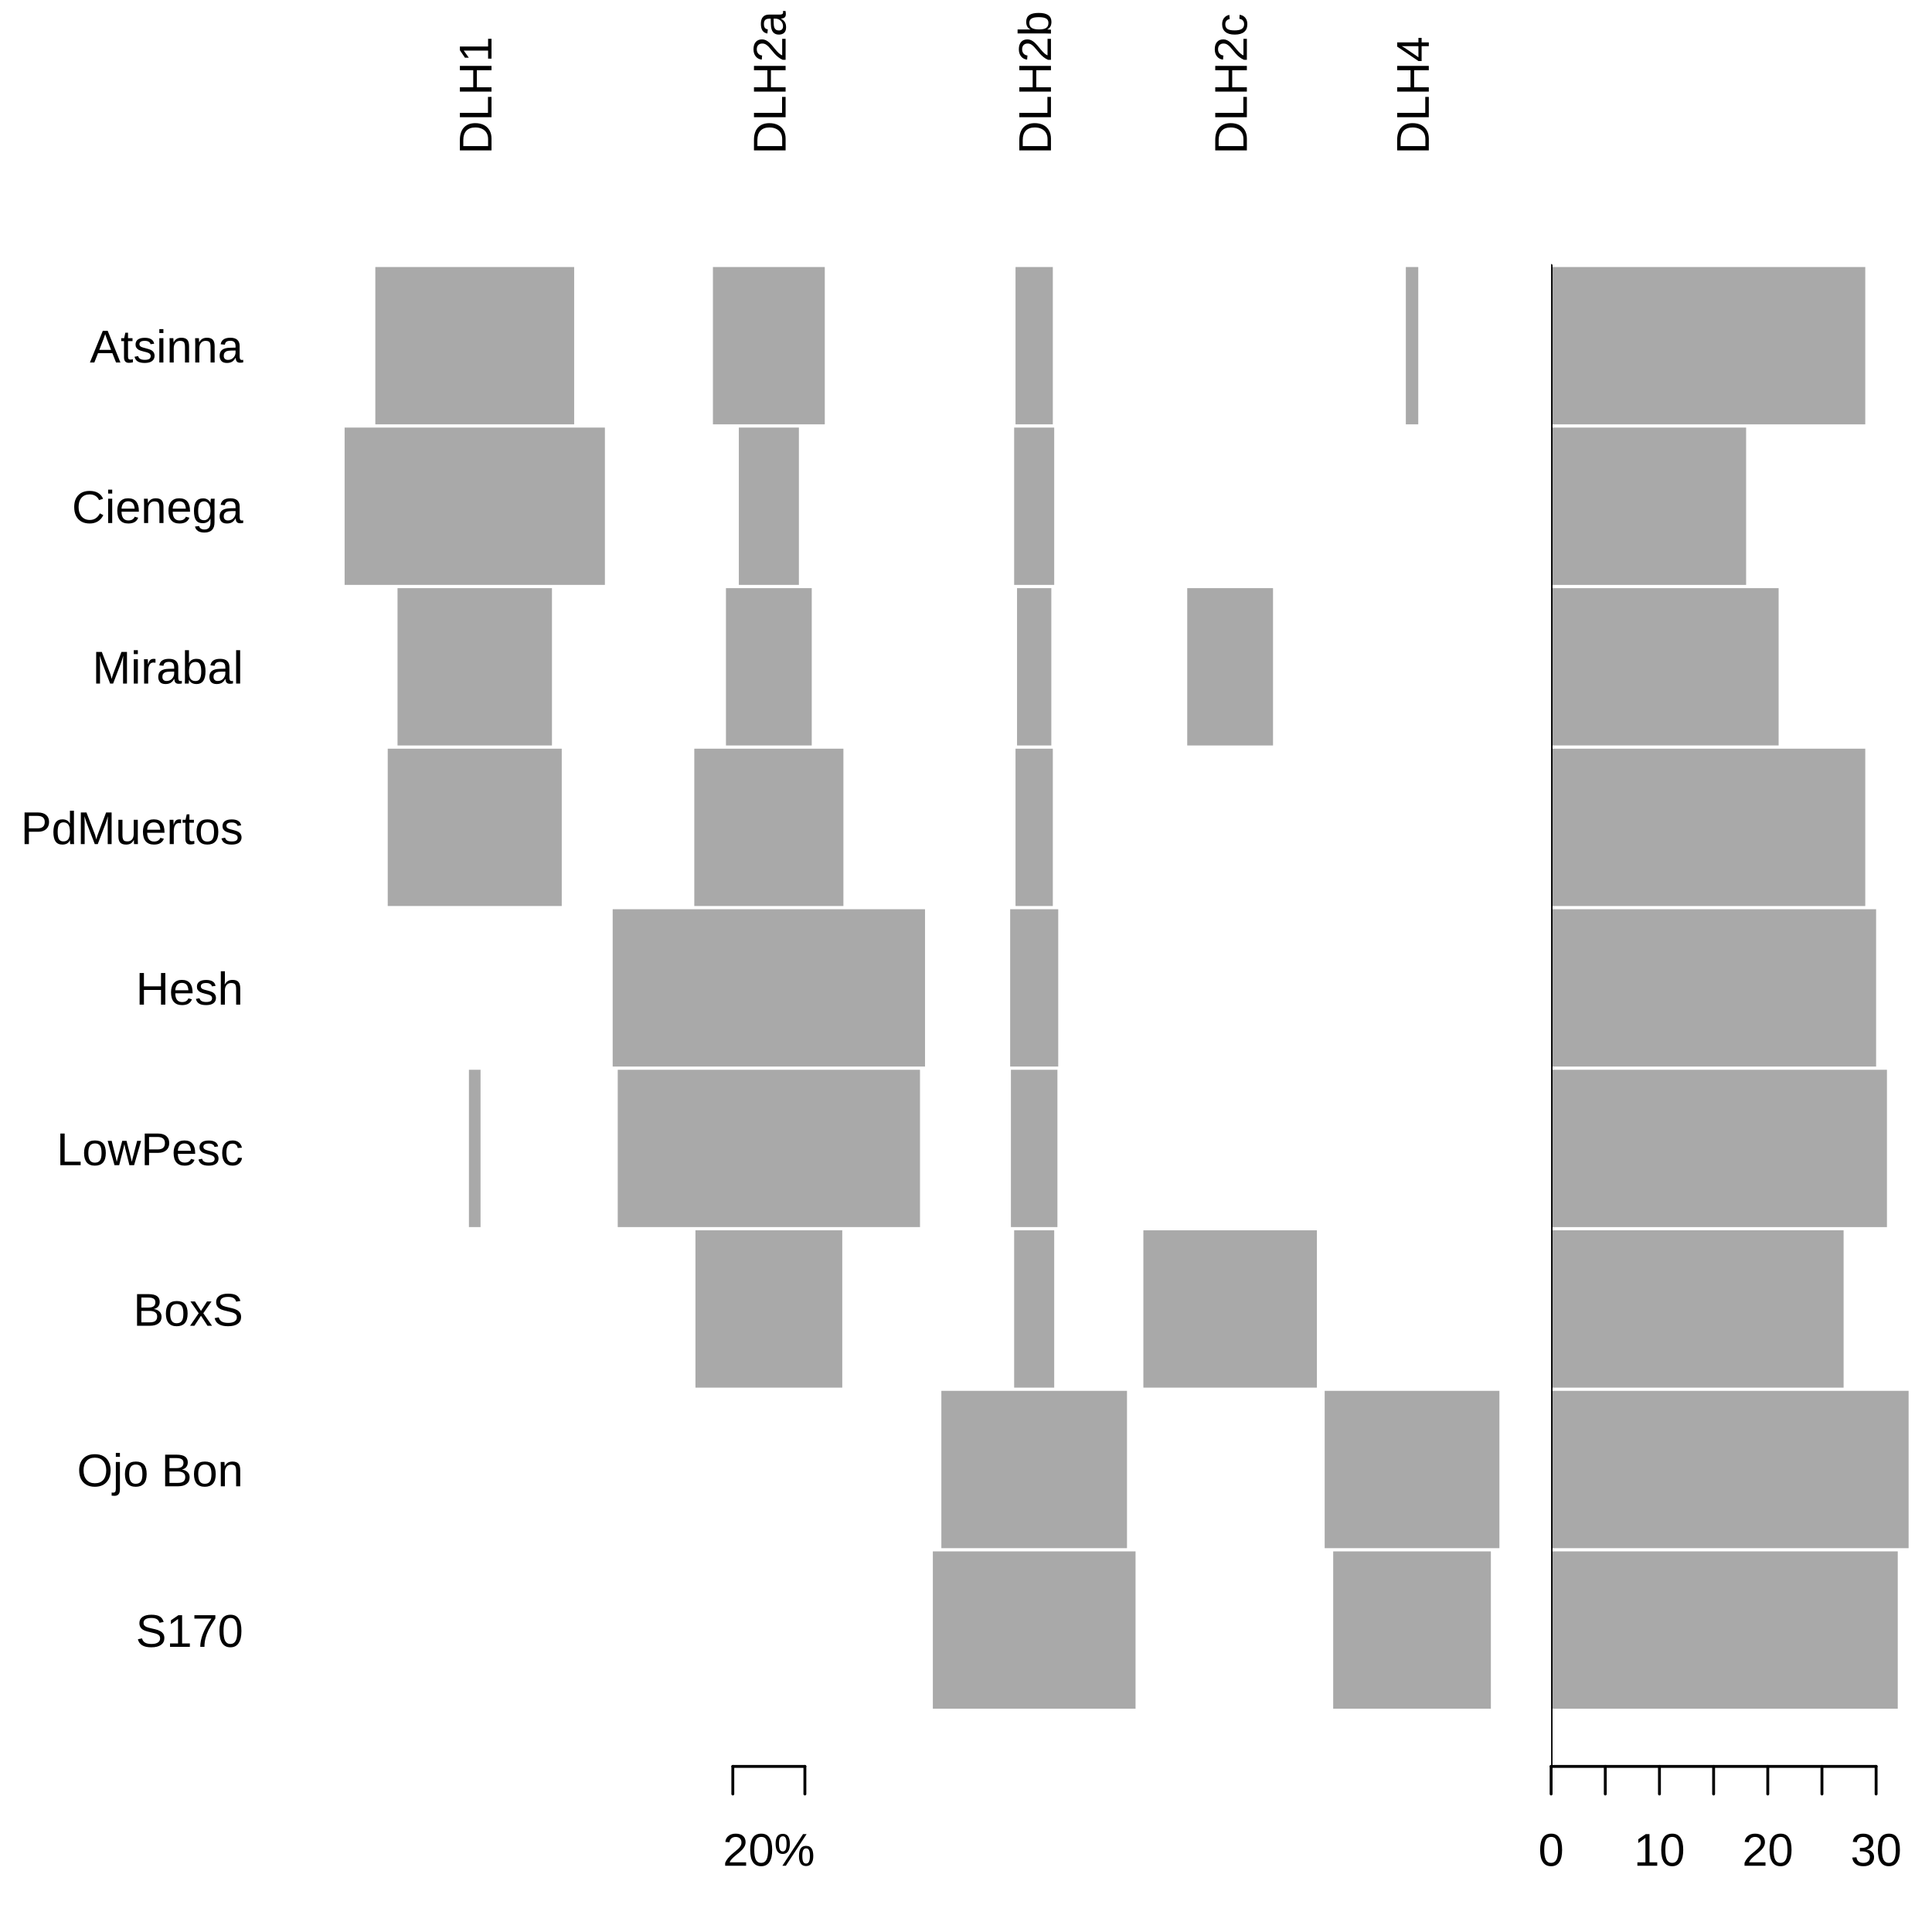
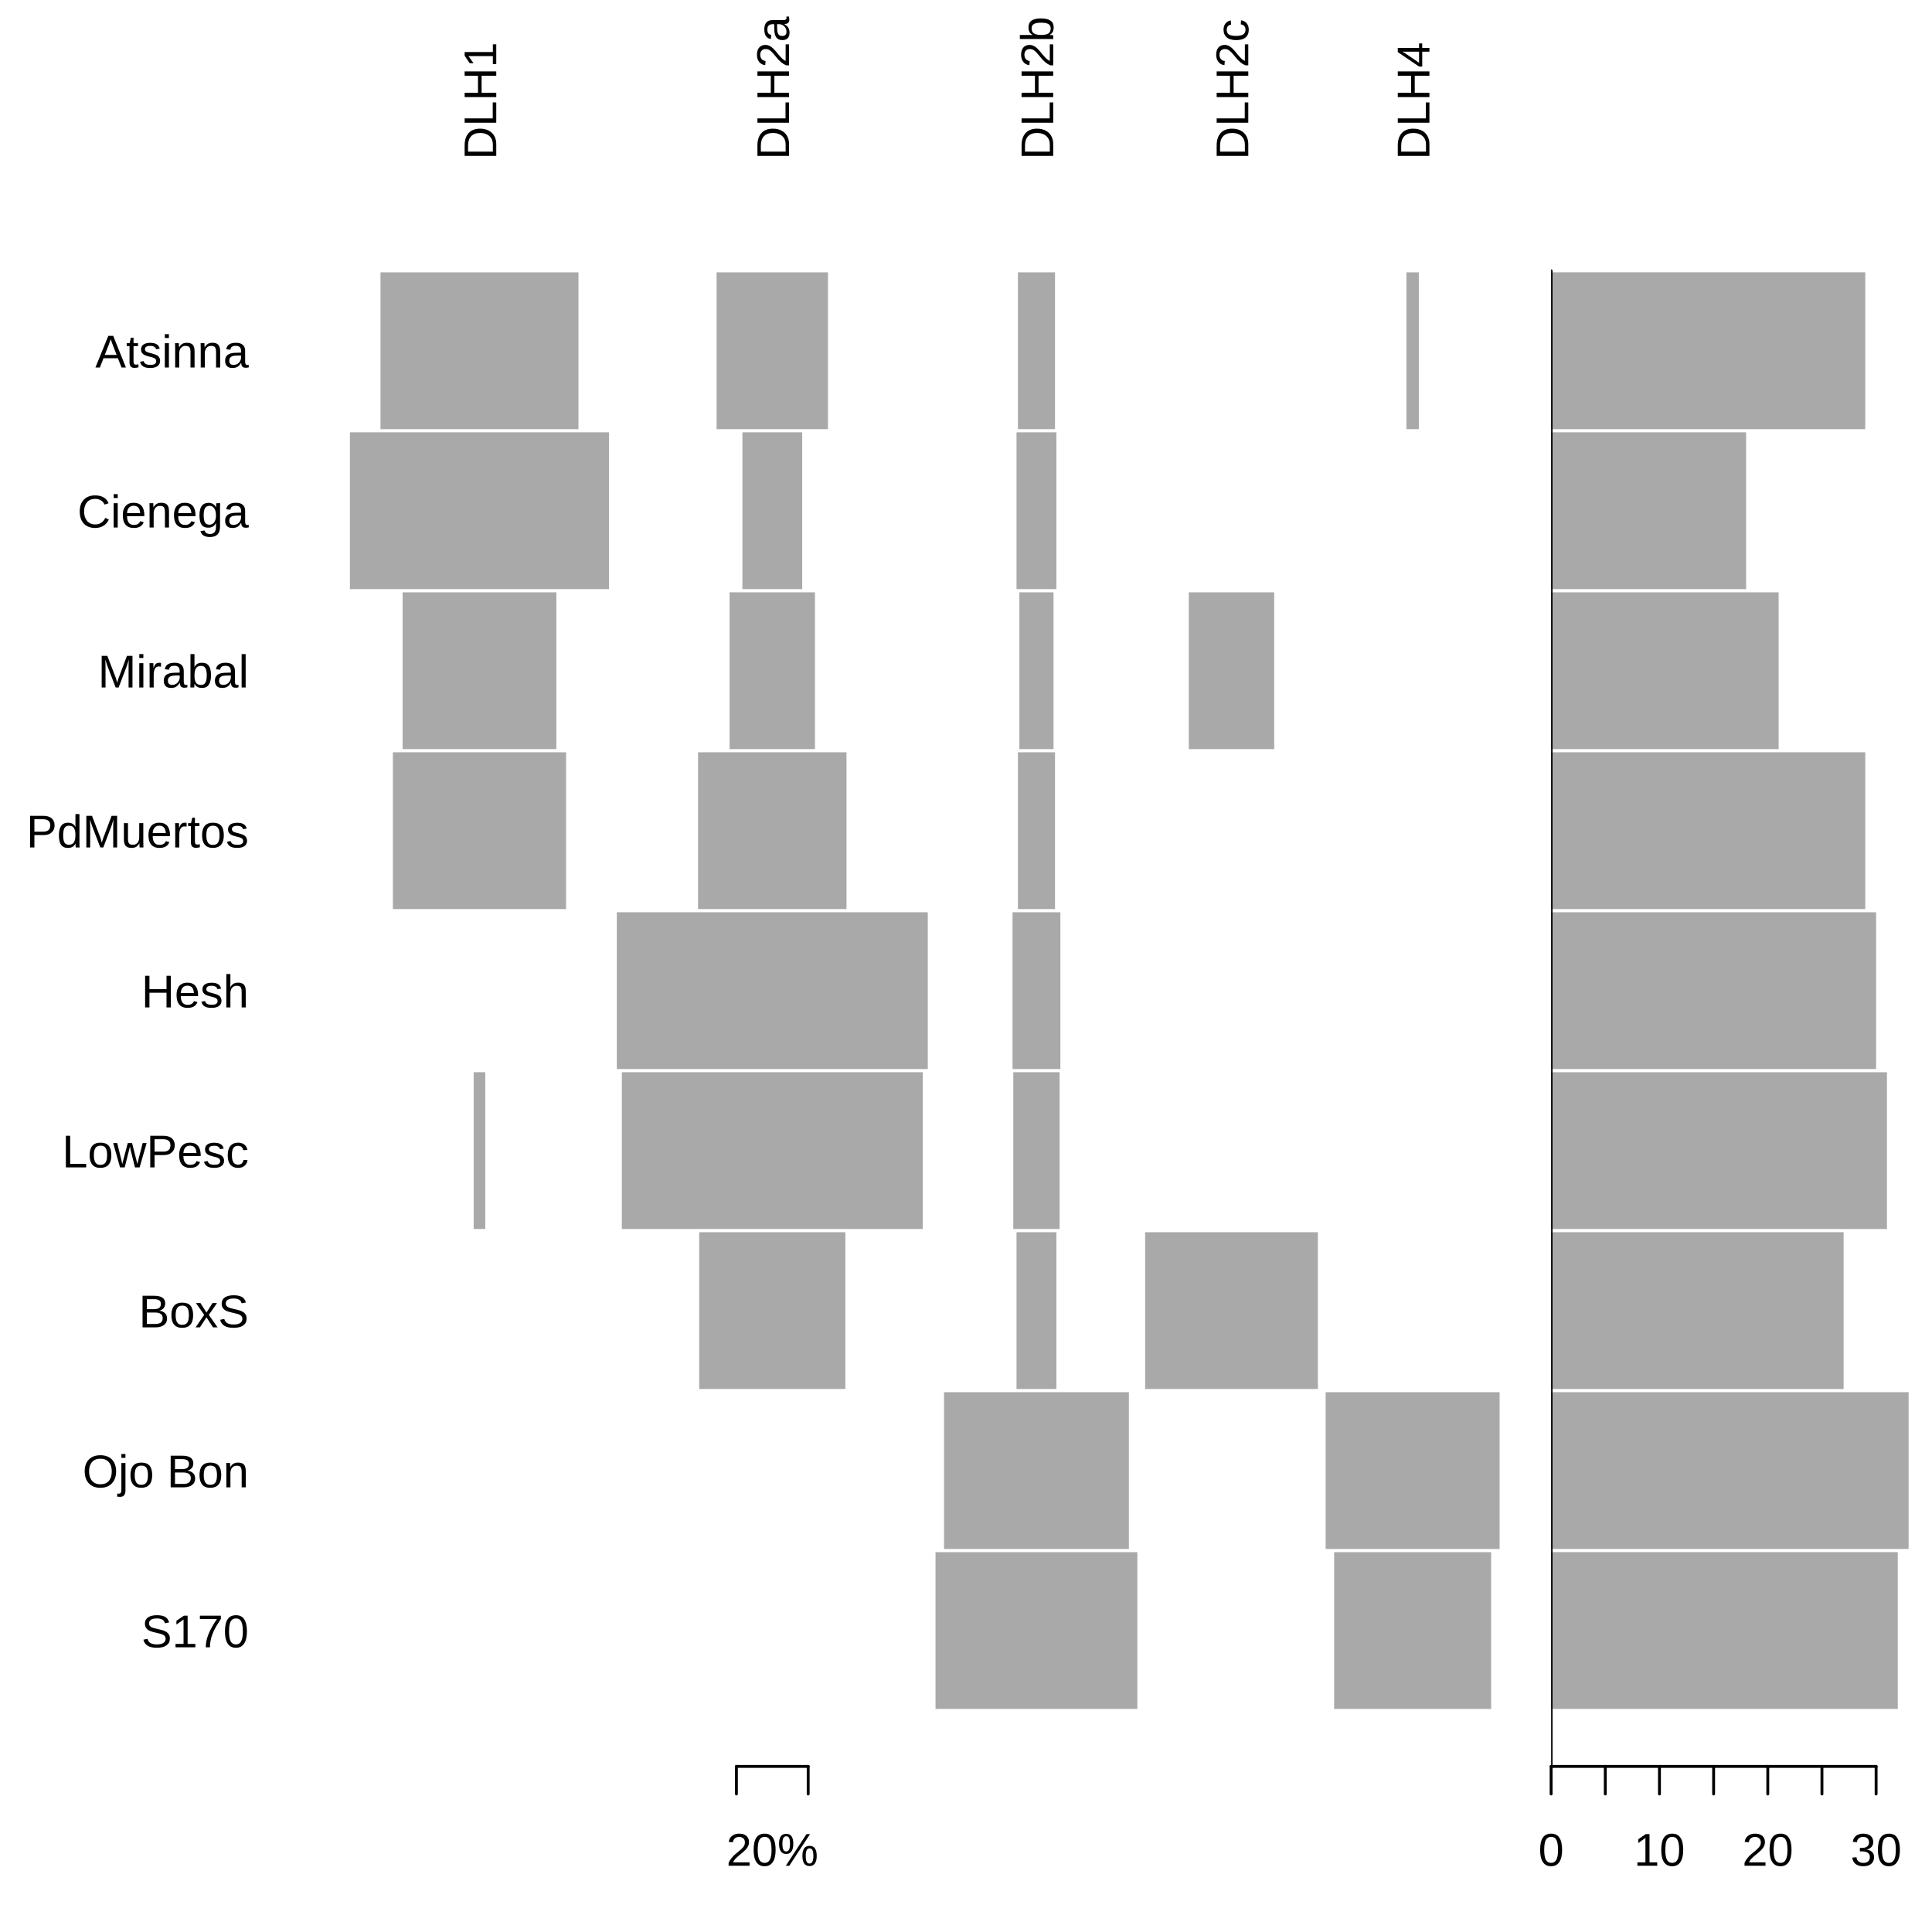
<svg xmlns="http://www.w3.org/2000/svg" class="svglite" width="504.00pt" height="504.00pt" viewBox="0 0 504.00 504.00">
  <defs>
    <style type="text/css">
    .svglite line, .svglite polyline, .svglite polygon, .svglite path, .svglite rect, .svglite circle {
      fill: none;
      stroke: #000000;
      stroke-linecap: round;
      stroke-linejoin: round;
      stroke-miterlimit: 10.00;
    }
    .svglite text {
      white-space: pre;
    }
  </style>
  </defs>
  <rect width="100%" height="100%" style="stroke: none; fill: #FFFFFF;" />
  <defs>
    <clipPath id="cpMC4wMHw1MDQuMDB8MC4wMHw1MDQuMDA=">
      <rect x="0.00" y="0.00" width="504.00" height="504.00" />
    </clipPath>
  </defs>
  <g clip-path="url(#cpMC4wMHw1MDQuMDB8MC4wMHw1MDQuMDA=)">
</g>
  <defs>
-     <clipPath id="cpNzcuODV8NDAzLjIwfDU0LjYyfDQ2MC44MA==">
-       <rect x="77.85" y="54.62" width="325.35" height="406.18" />
+     <clipPath id="cpNzkuMjl8NDAzLjIwfDU2LjA2fDQ2MC44MA==">
+       <rect x="79.29" y="56.06" width="323.91" height="404.74" />
    </clipPath>
  </defs>
-   <g clip-path="url(#cpNzcuODV8NDAzLjIwfDU0LjYyfDQ2MC44MA==)">
-     <rect x="97.91" y="69.66" width="51.87" height="41.04" style="stroke-width: 0.75; stroke: none; fill: #A9A9A9;" />
-     <rect x="89.90" y="111.54" width="67.90" height="41.04" style="stroke-width: 0.75; stroke: none; fill: #A9A9A9;" />
-     <rect x="103.70" y="153.43" width="40.29" height="41.04" style="stroke-width: 0.75; stroke: none; fill: #A9A9A9;" />
-     <rect x="101.15" y="195.31" width="45.39" height="41.04" style="stroke-width: 0.75; stroke: none; fill: #A9A9A9;" />
-     <rect x="123.85" y="237.19" width="0.00" height="41.04" style="stroke-width: 0.75; stroke: none; fill: #A9A9A9;" />
-     <rect x="122.33" y="279.07" width="3.03" height="41.04" style="stroke-width: 0.75; stroke: none; fill: #A9A9A9;" />
-     <rect x="123.85" y="320.95" width="0.00" height="41.04" style="stroke-width: 0.75; stroke: none; fill: #A9A9A9;" />
-     <rect x="123.85" y="362.83" width="0.00" height="41.04" style="stroke-width: 0.75; stroke: none; fill: #A9A9A9;" />
-     <rect x="123.85" y="404.71" width="0.00" height="41.04" style="stroke-width: 0.75; stroke: none; fill: #A9A9A9;" />
-     <rect x="185.98" y="69.66" width="29.18" height="41.04" style="stroke-width: 0.75; stroke: none; fill: #A9A9A9;" />
-     <rect x="192.74" y="111.54" width="15.67" height="41.04" style="stroke-width: 0.75; stroke: none; fill: #A9A9A9;" />
-     <rect x="189.38" y="153.43" width="22.38" height="41.04" style="stroke-width: 0.75; stroke: none; fill: #A9A9A9;" />
-     <rect x="181.12" y="195.31" width="38.90" height="41.04" style="stroke-width: 0.75; stroke: none; fill: #A9A9A9;" />
-     <rect x="159.83" y="237.19" width="81.48" height="41.04" style="stroke-width: 0.75; stroke: none; fill: #A9A9A9;" />
-     <rect x="161.15" y="279.07" width="78.85" height="41.04" style="stroke-width: 0.75; stroke: none; fill: #A9A9A9;" />
-     <rect x="181.42" y="320.95" width="38.30" height="41.04" style="stroke-width: 0.75; stroke: none; fill: #A9A9A9;" />
-     <rect x="200.57" y="362.83" width="0.00" height="41.04" style="stroke-width: 0.75; stroke: none; fill: #A9A9A9;" />
-     <rect x="200.57" y="404.71" width="0.00" height="41.04" style="stroke-width: 0.75; stroke: none; fill: #A9A9A9;" />
-     <rect x="264.92" y="69.66" width="9.73" height="41.04" style="stroke-width: 0.75; stroke: none; fill: #A9A9A9;" />
-     <rect x="264.56" y="111.54" width="10.45" height="41.04" style="stroke-width: 0.75; stroke: none; fill: #A9A9A9;" />
-     <rect x="265.31" y="153.43" width="8.95" height="41.04" style="stroke-width: 0.75; stroke: none; fill: #A9A9A9;" />
-     <rect x="264.92" y="195.31" width="9.73" height="41.04" style="stroke-width: 0.75; stroke: none; fill: #A9A9A9;" />
-     <rect x="263.52" y="237.19" width="12.54" height="41.04" style="stroke-width: 0.75; stroke: none; fill: #A9A9A9;" />
-     <rect x="263.72" y="279.07" width="12.13" height="41.04" style="stroke-width: 0.75; stroke: none; fill: #A9A9A9;" />
-     <rect x="264.56" y="320.95" width="10.45" height="41.04" style="stroke-width: 0.75; stroke: none; fill: #A9A9A9;" />
-     <rect x="245.57" y="362.83" width="48.43" height="41.04" style="stroke-width: 0.75; stroke: none; fill: #A9A9A9;" />
-     <rect x="243.35" y="404.71" width="52.88" height="41.04" style="stroke-width: 0.75; stroke: none; fill: #A9A9A9;" />
-     <rect x="320.90" y="69.66" width="0.00" height="41.04" style="stroke-width: 0.75; stroke: none; fill: #A9A9A9;" />
-     <rect x="320.90" y="111.54" width="0.00" height="41.04" style="stroke-width: 0.75; stroke: none; fill: #A9A9A9;" />
-     <rect x="309.71" y="153.43" width="22.38" height="41.04" style="stroke-width: 0.75; stroke: none; fill: #A9A9A9;" />
-     <rect x="320.90" y="195.31" width="0.00" height="41.04" style="stroke-width: 0.75; stroke: none; fill: #A9A9A9;" />
-     <rect x="320.90" y="237.19" width="0.00" height="41.04" style="stroke-width: 0.75; stroke: none; fill: #A9A9A9;" />
-     <rect x="320.90" y="279.07" width="0.00" height="41.04" style="stroke-width: 0.75; stroke: none; fill: #A9A9A9;" />
-     <rect x="298.27" y="320.95" width="45.27" height="41.04" style="stroke-width: 0.75; stroke: none; fill: #A9A9A9;" />
-     <rect x="320.90" y="362.83" width="0.00" height="41.04" style="stroke-width: 0.75; stroke: none; fill: #A9A9A9;" />
-     <rect x="320.90" y="404.71" width="0.00" height="41.04" style="stroke-width: 0.75; stroke: none; fill: #A9A9A9;" />
-     <rect x="366.74" y="69.66" width="3.24" height="41.04" style="stroke-width: 0.75; stroke: none; fill: #A9A9A9;" />
-     <rect x="368.36" y="111.54" width="0.00" height="41.04" style="stroke-width: 0.75; stroke: none; fill: #A9A9A9;" />
-     <rect x="368.36" y="153.43" width="0.00" height="41.04" style="stroke-width: 0.75; stroke: none; fill: #A9A9A9;" />
-     <rect x="368.36" y="195.31" width="0.00" height="41.04" style="stroke-width: 0.75; stroke: none; fill: #A9A9A9;" />
-     <rect x="368.36" y="237.19" width="0.00" height="41.04" style="stroke-width: 0.75; stroke: none; fill: #A9A9A9;" />
-     <rect x="368.36" y="279.07" width="0.00" height="41.04" style="stroke-width: 0.75; stroke: none; fill: #A9A9A9;" />
-     <rect x="368.36" y="320.95" width="0.00" height="41.04" style="stroke-width: 0.75; stroke: none; fill: #A9A9A9;" />
-     <rect x="345.57" y="362.83" width="45.58" height="41.04" style="stroke-width: 0.75; stroke: none; fill: #A9A9A9;" />
-     <rect x="347.79" y="404.71" width="41.13" height="41.04" style="stroke-width: 0.75; stroke: none; fill: #A9A9A9;" />
+   <g clip-path="url(#cpNzkuMjl8NDAzLjIwfDU2LjA2fDQ2MC44MA==)">
+     <rect x="99.26" y="71.05" width="51.64" height="40.90" style="stroke-width: 0.75; stroke: none; fill: #A9A9A9;" />
+     <rect x="91.28" y="112.78" width="67.60" height="40.90" style="stroke-width: 0.75; stroke: none; fill: #A9A9A9;" />
+     <rect x="105.03" y="154.52" width="40.11" height="40.90" style="stroke-width: 0.75; stroke: none; fill: #A9A9A9;" />
+     <rect x="102.49" y="196.25" width="45.18" height="40.90" style="stroke-width: 0.75; stroke: none; fill: #A9A9A9;" />
+     <rect x="125.08" y="237.98" width="0.00" height="40.90" style="stroke-width: 0.75; stroke: none; fill: #A9A9A9;" />
+     <rect x="123.57" y="279.71" width="3.02" height="40.90" style="stroke-width: 0.75; stroke: none; fill: #A9A9A9;" />
+     <rect x="125.08" y="321.45" width="0.00" height="40.90" style="stroke-width: 0.75; stroke: none; fill: #A9A9A9;" />
+     <rect x="125.08" y="363.18" width="0.00" height="40.90" style="stroke-width: 0.75; stroke: none; fill: #A9A9A9;" />
+     <rect x="125.08" y="404.91" width="0.00" height="40.90" style="stroke-width: 0.75; stroke: none; fill: #A9A9A9;" />
+     <rect x="186.94" y="71.05" width="29.05" height="40.90" style="stroke-width: 0.75; stroke: none; fill: #A9A9A9;" />
+     <rect x="193.67" y="112.78" width="15.60" height="40.90" style="stroke-width: 0.75; stroke: none; fill: #A9A9A9;" />
+     <rect x="190.32" y="154.52" width="22.28" height="40.90" style="stroke-width: 0.75; stroke: none; fill: #A9A9A9;" />
+     <rect x="182.10" y="196.25" width="38.73" height="40.90" style="stroke-width: 0.75; stroke: none; fill: #A9A9A9;" />
+     <rect x="160.91" y="237.98" width="81.12" height="40.90" style="stroke-width: 0.75; stroke: none; fill: #A9A9A9;" />
+     <rect x="162.22" y="279.71" width="78.50" height="40.90" style="stroke-width: 0.75; stroke: none; fill: #A9A9A9;" />
+     <rect x="182.40" y="321.45" width="38.13" height="40.90" style="stroke-width: 0.75; stroke: none; fill: #A9A9A9;" />
+     <rect x="201.47" y="363.18" width="0.00" height="40.90" style="stroke-width: 0.75; stroke: none; fill: #A9A9A9;" />
+     <rect x="201.47" y="404.91" width="0.00" height="40.90" style="stroke-width: 0.75; stroke: none; fill: #A9A9A9;" />
+     <rect x="265.54" y="71.05" width="9.68" height="40.90" style="stroke-width: 0.75; stroke: none; fill: #A9A9A9;" />
+     <rect x="265.18" y="112.78" width="10.40" height="40.90" style="stroke-width: 0.75; stroke: none; fill: #A9A9A9;" />
+     <rect x="265.92" y="154.52" width="8.91" height="40.90" style="stroke-width: 0.75; stroke: none; fill: #A9A9A9;" />
+     <rect x="265.54" y="196.25" width="9.68" height="40.90" style="stroke-width: 0.75; stroke: none; fill: #A9A9A9;" />
+     <rect x="264.14" y="237.98" width="12.48" height="40.90" style="stroke-width: 0.75; stroke: none; fill: #A9A9A9;" />
+     <rect x="264.34" y="279.71" width="12.08" height="40.90" style="stroke-width: 0.75; stroke: none; fill: #A9A9A9;" />
+     <rect x="265.18" y="321.45" width="10.40" height="40.90" style="stroke-width: 0.75; stroke: none; fill: #A9A9A9;" />
+     <rect x="246.27" y="363.18" width="48.22" height="40.90" style="stroke-width: 0.75; stroke: none; fill: #A9A9A9;" />
+     <rect x="244.05" y="404.91" width="52.65" height="40.90" style="stroke-width: 0.75; stroke: none; fill: #A9A9A9;" />
+     <rect x="321.26" y="71.05" width="0.00" height="40.90" style="stroke-width: 0.75; stroke: none; fill: #A9A9A9;" />
+     <rect x="321.26" y="112.78" width="0.00" height="40.90" style="stroke-width: 0.75; stroke: none; fill: #A9A9A9;" />
+     <rect x="310.12" y="154.52" width="22.28" height="40.90" style="stroke-width: 0.75; stroke: none; fill: #A9A9A9;" />
+     <rect x="321.26" y="196.25" width="0.00" height="40.90" style="stroke-width: 0.75; stroke: none; fill: #A9A9A9;" />
+     <rect x="321.26" y="237.98" width="0.00" height="40.90" style="stroke-width: 0.75; stroke: none; fill: #A9A9A9;" />
+     <rect x="321.26" y="279.71" width="0.00" height="40.90" style="stroke-width: 0.75; stroke: none; fill: #A9A9A9;" />
+     <rect x="298.73" y="321.45" width="45.07" height="40.90" style="stroke-width: 0.75; stroke: none; fill: #A9A9A9;" />
+     <rect x="321.26" y="363.18" width="0.00" height="40.90" style="stroke-width: 0.75; stroke: none; fill: #A9A9A9;" />
+     <rect x="321.26" y="404.91" width="0.00" height="40.90" style="stroke-width: 0.75; stroke: none; fill: #A9A9A9;" />
+     <rect x="366.90" y="71.05" width="3.23" height="40.90" style="stroke-width: 0.75; stroke: none; fill: #A9A9A9;" />
+     <rect x="368.51" y="112.78" width="0.00" height="40.90" style="stroke-width: 0.75; stroke: none; fill: #A9A9A9;" />
+     <rect x="368.51" y="154.52" width="0.00" height="40.90" style="stroke-width: 0.75; stroke: none; fill: #A9A9A9;" />
+     <rect x="368.51" y="196.25" width="0.00" height="40.90" style="stroke-width: 0.75; stroke: none; fill: #A9A9A9;" />
+     <rect x="368.51" y="237.98" width="0.00" height="40.90" style="stroke-width: 0.75; stroke: none; fill: #A9A9A9;" />
+     <rect x="368.51" y="279.71" width="0.00" height="40.90" style="stroke-width: 0.75; stroke: none; fill: #A9A9A9;" />
+     <rect x="368.51" y="321.45" width="0.00" height="40.90" style="stroke-width: 0.75; stroke: none; fill: #A9A9A9;" />
+     <rect x="345.82" y="363.18" width="45.38" height="40.90" style="stroke-width: 0.75; stroke: none; fill: #A9A9A9;" />
+     <rect x="348.04" y="404.91" width="40.95" height="40.90" style="stroke-width: 0.75; stroke: none; fill: #A9A9A9;" />
  </g>
  <g clip-path="url(#cpMC4wMHw1MDQuMDB8MC4wMHw1MDQuMDA=)">
-     <text x="63.45" y="429.61" text-anchor="end" style="font-size: 12.00px; font-family: &quot;Arial&quot;;" textLength="30.54px" lengthAdjust="spacingAndGlyphs">S170</text>
-     <text x="63.45" y="387.73" text-anchor="end" style="font-size: 12.00px; font-family: &quot;Arial&quot;;" textLength="47.13px" lengthAdjust="spacingAndGlyphs">Ojo Bon</text>
-     <text x="63.45" y="345.85" text-anchor="end" style="font-size: 12.00px; font-family: &quot;Arial&quot;;" textLength="29.94px" lengthAdjust="spacingAndGlyphs">BoxS</text>
-     <text x="63.45" y="303.96" text-anchor="end" style="font-size: 12.00px; font-family: &quot;Arial&quot;;" textLength="50.70px" lengthAdjust="spacingAndGlyphs">LowPesc</text>
-     <text x="63.45" y="262.08" text-anchor="end" style="font-size: 12.00px; font-family: &quot;Arial&quot;;" textLength="30.28px" lengthAdjust="spacingAndGlyphs">Hesh</text>
-     <text x="63.45" y="220.20" text-anchor="end" style="font-size: 12.00px; font-family: &quot;Arial&quot;;" textLength="63.45px" lengthAdjust="spacingAndGlyphs">PdMuertos</text>
-     <text x="63.45" y="178.32" text-anchor="end" style="font-size: 12.00px; font-family: &quot;Arial&quot;;" textLength="44.29px" lengthAdjust="spacingAndGlyphs">Mirabal</text>
-     <text x="63.45" y="136.44" text-anchor="end" style="font-size: 12.00px; font-family: &quot;Arial&quot;;" textLength="49.08px" lengthAdjust="spacingAndGlyphs">Cienega</text>
-     <text x="63.45" y="94.56" text-anchor="end" style="font-size: 12.00px; font-family: &quot;Arial&quot;;" textLength="44.88px" lengthAdjust="spacingAndGlyphs">Atsinna</text>
-     <text transform="translate(128.22,40.22) rotate(-90)" style="font-size: 12.00px; font-family: &quot;Arial&quot;;" textLength="32.60px" lengthAdjust="spacingAndGlyphs">DLH1</text>
-     <text transform="translate(204.94,40.22) rotate(-90)" style="font-size: 12.00px; font-family: &quot;Arial&quot;;" textLength="39.96px" lengthAdjust="spacingAndGlyphs">DLH2a</text>
-     <text transform="translate(274.16,40.22) rotate(-90)" style="font-size: 12.00px; font-family: &quot;Arial&quot;;" textLength="40.22px" lengthAdjust="spacingAndGlyphs">DLH2b</text>
-     <text transform="translate(325.27,40.22) rotate(-90)" style="font-size: 12.00px; font-family: &quot;Arial&quot;;" textLength="39.20px" lengthAdjust="spacingAndGlyphs">DLH2c</text>
-     <text transform="translate(372.73,40.22) rotate(-90)" style="font-size: 12.00px; font-family: &quot;Arial&quot;;" textLength="32.60px" lengthAdjust="spacingAndGlyphs">DLH4</text>
-     <line x1="191.17" y1="460.80" x2="209.97" y2="460.80" style="stroke-width: 0.75;" />
-     <line x1="191.17" y1="460.80" x2="191.17" y2="468.00" style="stroke-width: 0.75;" />
-     <line x1="209.97" y1="460.80" x2="209.97" y2="468.00" style="stroke-width: 0.75;" />
-     <text x="200.57" y="486.72" text-anchor="middle" style="font-size: 12.00px; font-family: &quot;Arial&quot;;" textLength="26.68px" lengthAdjust="spacingAndGlyphs">20%</text>
+     <text x="64.89" y="429.73" text-anchor="end" style="font-size: 12.00px; font-family: &quot;Arial&quot;;" textLength="30.54px" lengthAdjust="spacingAndGlyphs">S170</text>
+     <text x="64.89" y="388.00" text-anchor="end" style="font-size: 12.00px; font-family: &quot;Arial&quot;;" textLength="47.13px" lengthAdjust="spacingAndGlyphs">Ojo Bon</text>
+     <text x="64.89" y="346.27" text-anchor="end" style="font-size: 12.00px; font-family: &quot;Arial&quot;;" textLength="29.94px" lengthAdjust="spacingAndGlyphs">BoxS</text>
+     <text x="64.89" y="304.54" text-anchor="end" style="font-size: 12.00px; font-family: &quot;Arial&quot;;" textLength="50.70px" lengthAdjust="spacingAndGlyphs">LowPesc</text>
+     <text x="64.89" y="262.80" text-anchor="end" style="font-size: 12.00px; font-family: &quot;Arial&quot;;" textLength="30.28px" lengthAdjust="spacingAndGlyphs">Hesh</text>
+     <text x="64.89" y="221.07" text-anchor="end" style="font-size: 12.00px; font-family: &quot;Arial&quot;;" textLength="63.45px" lengthAdjust="spacingAndGlyphs">PdMuertos</text>
+     <text x="64.89" y="179.34" text-anchor="end" style="font-size: 12.00px; font-family: &quot;Arial&quot;;" textLength="44.29px" lengthAdjust="spacingAndGlyphs">Mirabal</text>
+     <text x="64.89" y="137.61" text-anchor="end" style="font-size: 12.00px; font-family: &quot;Arial&quot;;" textLength="49.08px" lengthAdjust="spacingAndGlyphs">Cienega</text>
+     <text x="64.89" y="95.87" text-anchor="end" style="font-size: 12.00px; font-family: &quot;Arial&quot;;" textLength="44.88px" lengthAdjust="spacingAndGlyphs">Atsinna</text>
+     <text transform="translate(129.46,41.66) rotate(-90)" style="font-size: 12.00px; font-family: &quot;Arial&quot;;" textLength="32.60px" lengthAdjust="spacingAndGlyphs">DLH1</text>
+     <text transform="translate(205.84,41.66) rotate(-90)" style="font-size: 12.00px; font-family: &quot;Arial&quot;;" textLength="39.96px" lengthAdjust="spacingAndGlyphs">DLH2a</text>
+     <text transform="translate(274.75,41.66) rotate(-90)" style="font-size: 12.00px; font-family: &quot;Arial&quot;;" textLength="40.22px" lengthAdjust="spacingAndGlyphs">DLH2b</text>
+     <text transform="translate(325.64,41.66) rotate(-90)" style="font-size: 12.00px; font-family: &quot;Arial&quot;;" textLength="39.20px" lengthAdjust="spacingAndGlyphs">DLH2c</text>
+     <text transform="translate(372.89,41.66) rotate(-90)" style="font-size: 12.00px; font-family: &quot;Arial&quot;;" textLength="32.60px" lengthAdjust="spacingAndGlyphs">DLH4</text>
+     <line x1="192.11" y1="460.80" x2="210.83" y2="460.80" style="stroke-width: 0.75;" />
+     <line x1="192.11" y1="460.80" x2="192.11" y2="468.00" style="stroke-width: 0.75;" />
+     <line x1="210.83" y1="460.80" x2="210.83" y2="468.00" style="stroke-width: 0.75;" />
+     <text x="201.47" y="486.72" text-anchor="middle" style="font-size: 12.00px; font-family: &quot;Arial&quot;;" textLength="26.68px" lengthAdjust="spacingAndGlyphs">20%</text>
  </g>
  <defs>
-     <clipPath id="cpNDA0LjY0fDUwMi41Nnw1NC42Mnw0NjAuODA=">
-       <rect x="404.64" y="54.62" width="97.92" height="406.18" />
+     <clipPath id="cpNDA0LjY0fDUwMi41Nnw1Ni4wNnw0NjAuODA=">
+       <rect x="404.64" y="56.06" width="97.92" height="404.74" />
    </clipPath>
  </defs>
-   <g clip-path="url(#cpNDA0LjY0fDUwMi41Nnw1NC42Mnw0NjAuODA=)">
-     <rect x="404.64" y="69.66" width="81.95" height="41.04" style="stroke-width: 0.75; stroke: none; fill: #A9A9A9;" />
-     <rect x="404.64" y="111.54" width="50.87" height="41.04" style="stroke-width: 0.75; stroke: none; fill: #A9A9A9;" />
-     <rect x="404.64" y="153.43" width="59.35" height="41.04" style="stroke-width: 0.75; stroke: none; fill: #A9A9A9;" />
-     <rect x="404.64" y="195.31" width="81.95" height="41.04" style="stroke-width: 0.75; stroke: none; fill: #A9A9A9;" />
-     <rect x="404.64" y="237.19" width="84.78" height="41.04" style="stroke-width: 0.75; stroke: none; fill: #A9A9A9;" />
-     <rect x="404.64" y="279.07" width="87.61" height="41.04" style="stroke-width: 0.75; stroke: none; fill: #A9A9A9;" />
-     <rect x="404.64" y="320.95" width="76.30" height="41.04" style="stroke-width: 0.75; stroke: none; fill: #A9A9A9;" />
-     <rect x="404.64" y="362.83" width="93.26" height="41.04" style="stroke-width: 0.75; stroke: none; fill: #A9A9A9;" />
-     <rect x="404.64" y="404.71" width="90.43" height="41.04" style="stroke-width: 0.75; stroke: none; fill: #A9A9A9;" />
-     <line x1="404.64" y1="467.12" x2="404.64" y2="69.24" style="stroke-width: 0.75;" />
+   <g clip-path="url(#cpNDA0LjY0fDUwMi41Nnw1Ni4wNnw0NjAuODA=)">
+     <rect x="404.64" y="71.05" width="81.95" height="40.90" style="stroke-width: 0.75; stroke: none; fill: #A9A9A9;" />
+     <rect x="404.64" y="112.78" width="50.87" height="40.90" style="stroke-width: 0.75; stroke: none; fill: #A9A9A9;" />
+     <rect x="404.64" y="154.52" width="59.35" height="40.90" style="stroke-width: 0.75; stroke: none; fill: #A9A9A9;" />
+     <rect x="404.64" y="196.25" width="81.95" height="40.90" style="stroke-width: 0.75; stroke: none; fill: #A9A9A9;" />
+     <rect x="404.64" y="237.98" width="84.78" height="40.90" style="stroke-width: 0.75; stroke: none; fill: #A9A9A9;" />
+     <rect x="404.64" y="279.71" width="87.61" height="40.90" style="stroke-width: 0.75; stroke: none; fill: #A9A9A9;" />
+     <rect x="404.64" y="321.45" width="76.30" height="40.90" style="stroke-width: 0.75; stroke: none; fill: #A9A9A9;" />
+     <rect x="404.64" y="363.18" width="93.26" height="40.90" style="stroke-width: 0.75; stroke: none; fill: #A9A9A9;" />
+     <rect x="404.64" y="404.91" width="90.43" height="40.90" style="stroke-width: 0.75; stroke: none; fill: #A9A9A9;" />
+     <line x1="404.64" y1="467.09" x2="404.64" y2="70.63" style="stroke-width: 0.75;" />
  </g>
  <g clip-path="url(#cpMC4wMHw1MDQuMDB8MC4wMHw1MDQuMDA=)">
    <line x1="404.64" y1="460.80" x2="489.42" y2="460.80" style="stroke-width: 0.75;" />
    <line x1="404.64" y1="460.80" x2="404.64" y2="468.00" style="stroke-width: 0.75;" />
    <line x1="418.77" y1="460.80" x2="418.77" y2="468.00" style="stroke-width: 0.75;" />
    <line x1="432.90" y1="460.80" x2="432.90" y2="468.00" style="stroke-width: 0.75;" />
    <line x1="447.03" y1="460.80" x2="447.03" y2="468.00" style="stroke-width: 0.75;" />
    <line x1="461.16" y1="460.80" x2="461.16" y2="468.00" style="stroke-width: 0.75;" />
    <line x1="475.29" y1="460.80" x2="475.29" y2="468.00" style="stroke-width: 0.75;" />
    <line x1="489.42" y1="460.80" x2="489.42" y2="468.00" style="stroke-width: 0.75;" />
    <text x="404.64" y="486.72" text-anchor="middle" style="font-size: 12.00px; font-family: &quot;Arial&quot;;" textLength="7.64px" lengthAdjust="spacingAndGlyphs">0</text>
    <text x="432.90" y="486.72" text-anchor="middle" style="font-size: 12.00px; font-family: &quot;Arial&quot;;" textLength="15.28px" lengthAdjust="spacingAndGlyphs">10</text>
    <text x="461.16" y="486.72" text-anchor="middle" style="font-size: 12.00px; font-family: &quot;Arial&quot;;" textLength="15.28px" lengthAdjust="spacingAndGlyphs">20</text>
    <text x="489.42" y="486.72" text-anchor="middle" style="font-size: 12.00px; font-family: &quot;Arial&quot;;" textLength="15.28px" lengthAdjust="spacingAndGlyphs">30</text>
  </g>
</svg>
